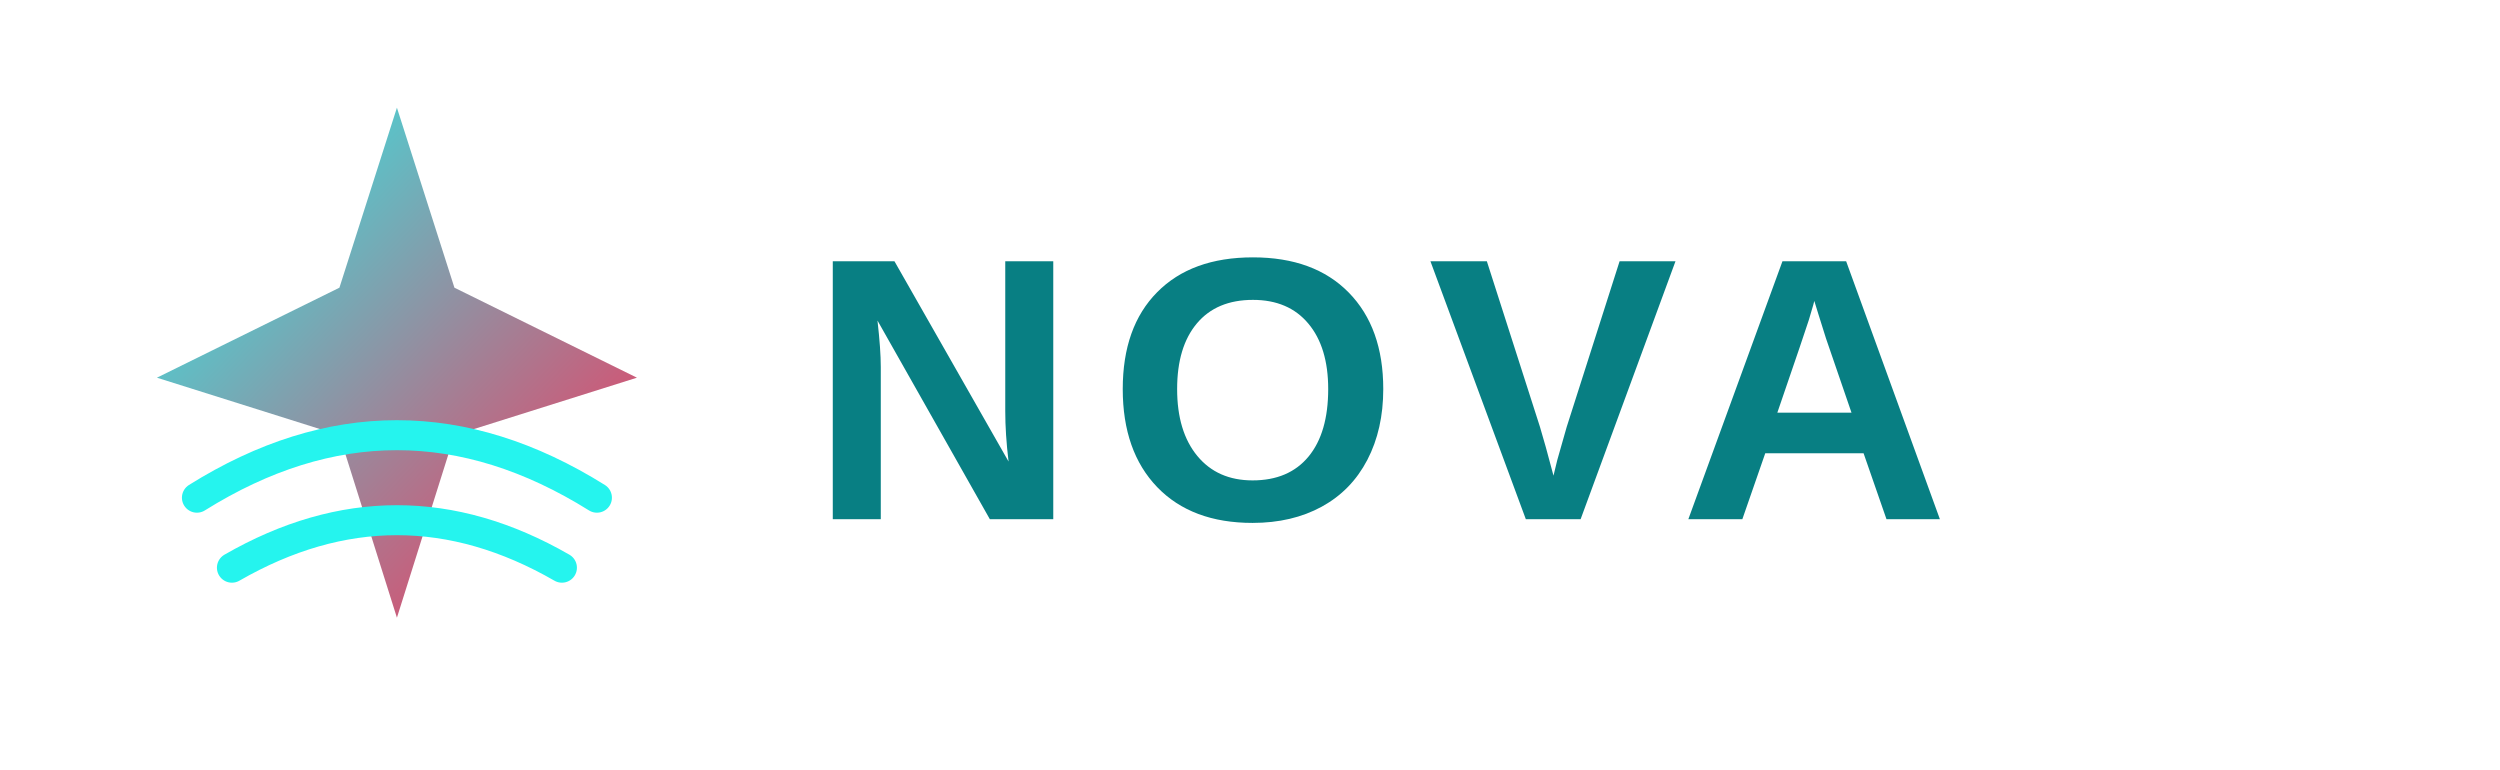
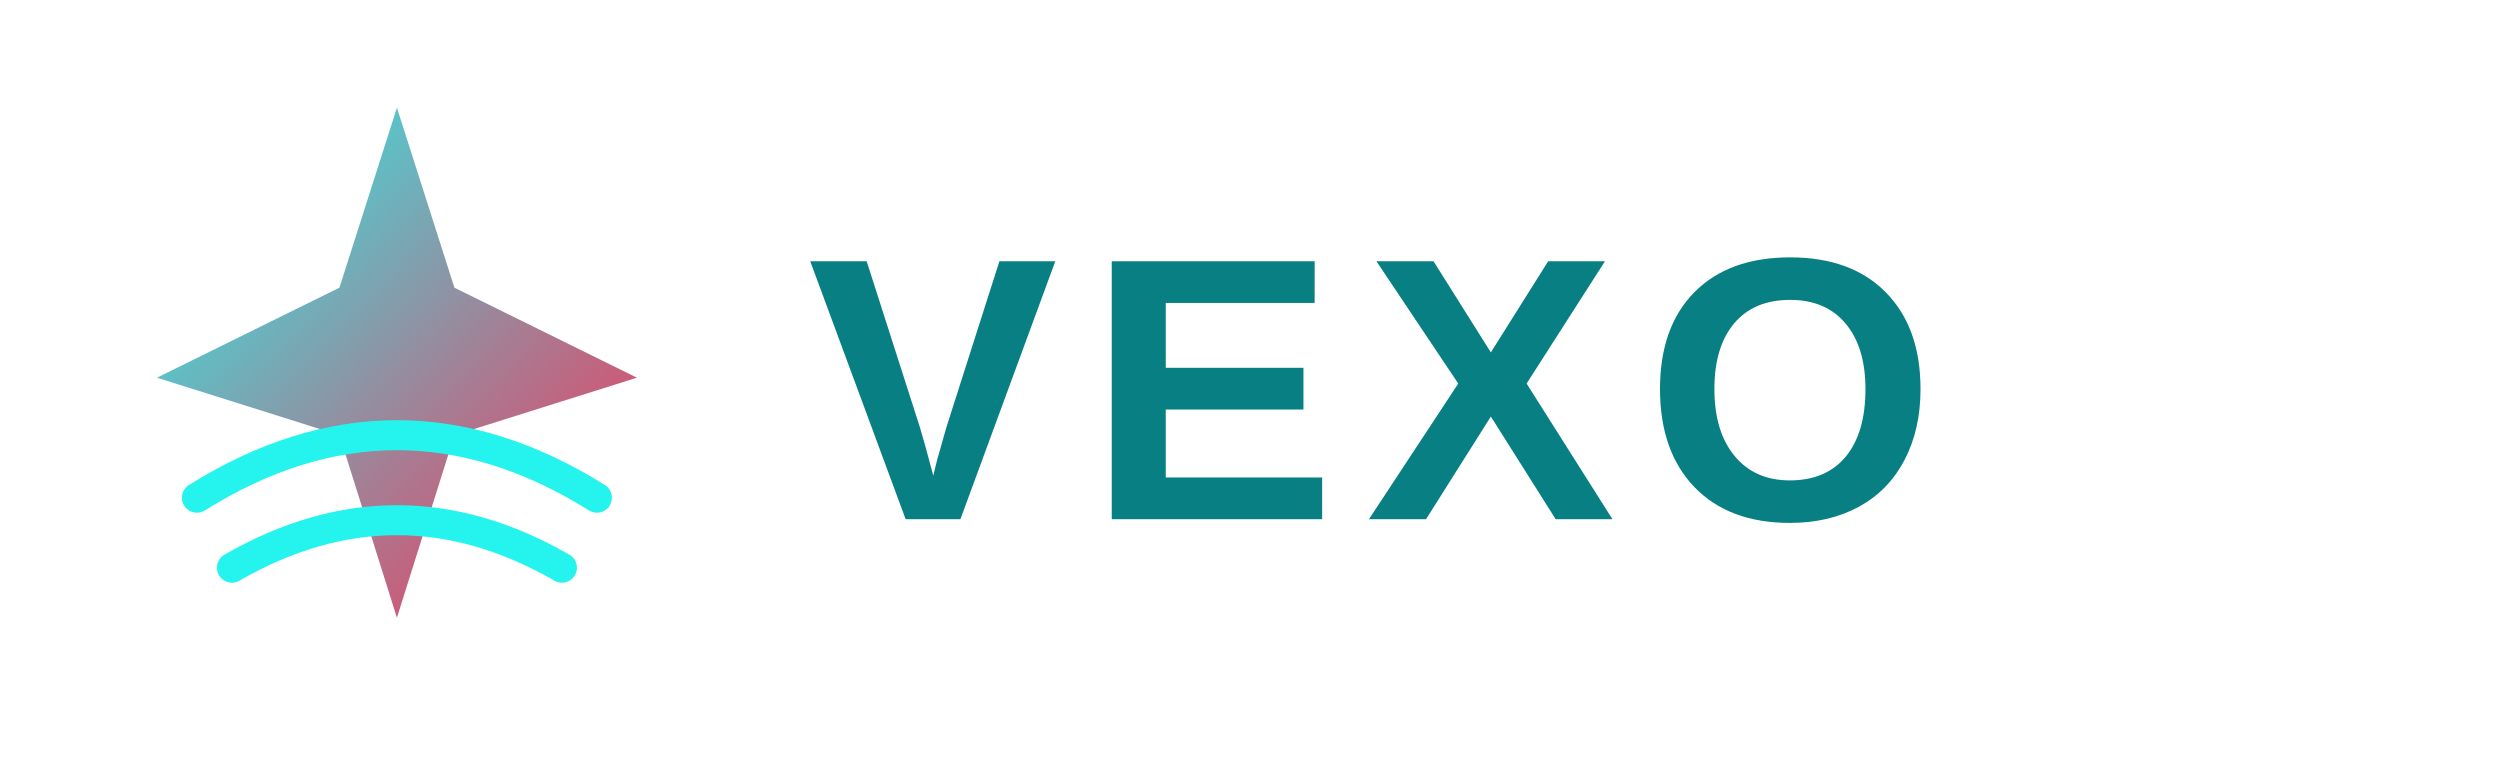
- <svg xmlns="http://www.w3.org/2000/svg" viewBox="0 0 520 160" role="img" aria-label="NOVA">
+ <svg xmlns="http://www.w3.org/2000/svg" viewBox="0 0 520 160" role="img" aria-label="VEXO">
  <defs>
    <linearGradient id="glight" x1="0" y1="0" x2="1" y2="1">
      <stop stop-color="#25F4EE" />
      <stop offset="1" stop-color="#FE2C55" />
    </linearGradient>
  </defs>
  <g transform="translate(16 12) scale(0.52)">
    <path d="M128 20 151 92 224 128 151 151 128 224 105 151 32 128 105 92Z" fill="url(#glight)" />
    <path d="M48 176 Q128 126 208 176 M62 204 Q128 166 194 204" fill="none" stroke="#25F4EE" stroke-width="12" stroke-linecap="round" />
  </g>
-   <text x="168" y="108" font-family="Arial, sans-serif" font-size="78" font-weight="800" letter-spacing="6" fill="#087F83">NOVA</text>
+   <text x="168" y="108" font-family="Arial, sans-serif" font-size="78" font-weight="800" letter-spacing="6" fill="#087F83">VEXO</text>
</svg>
